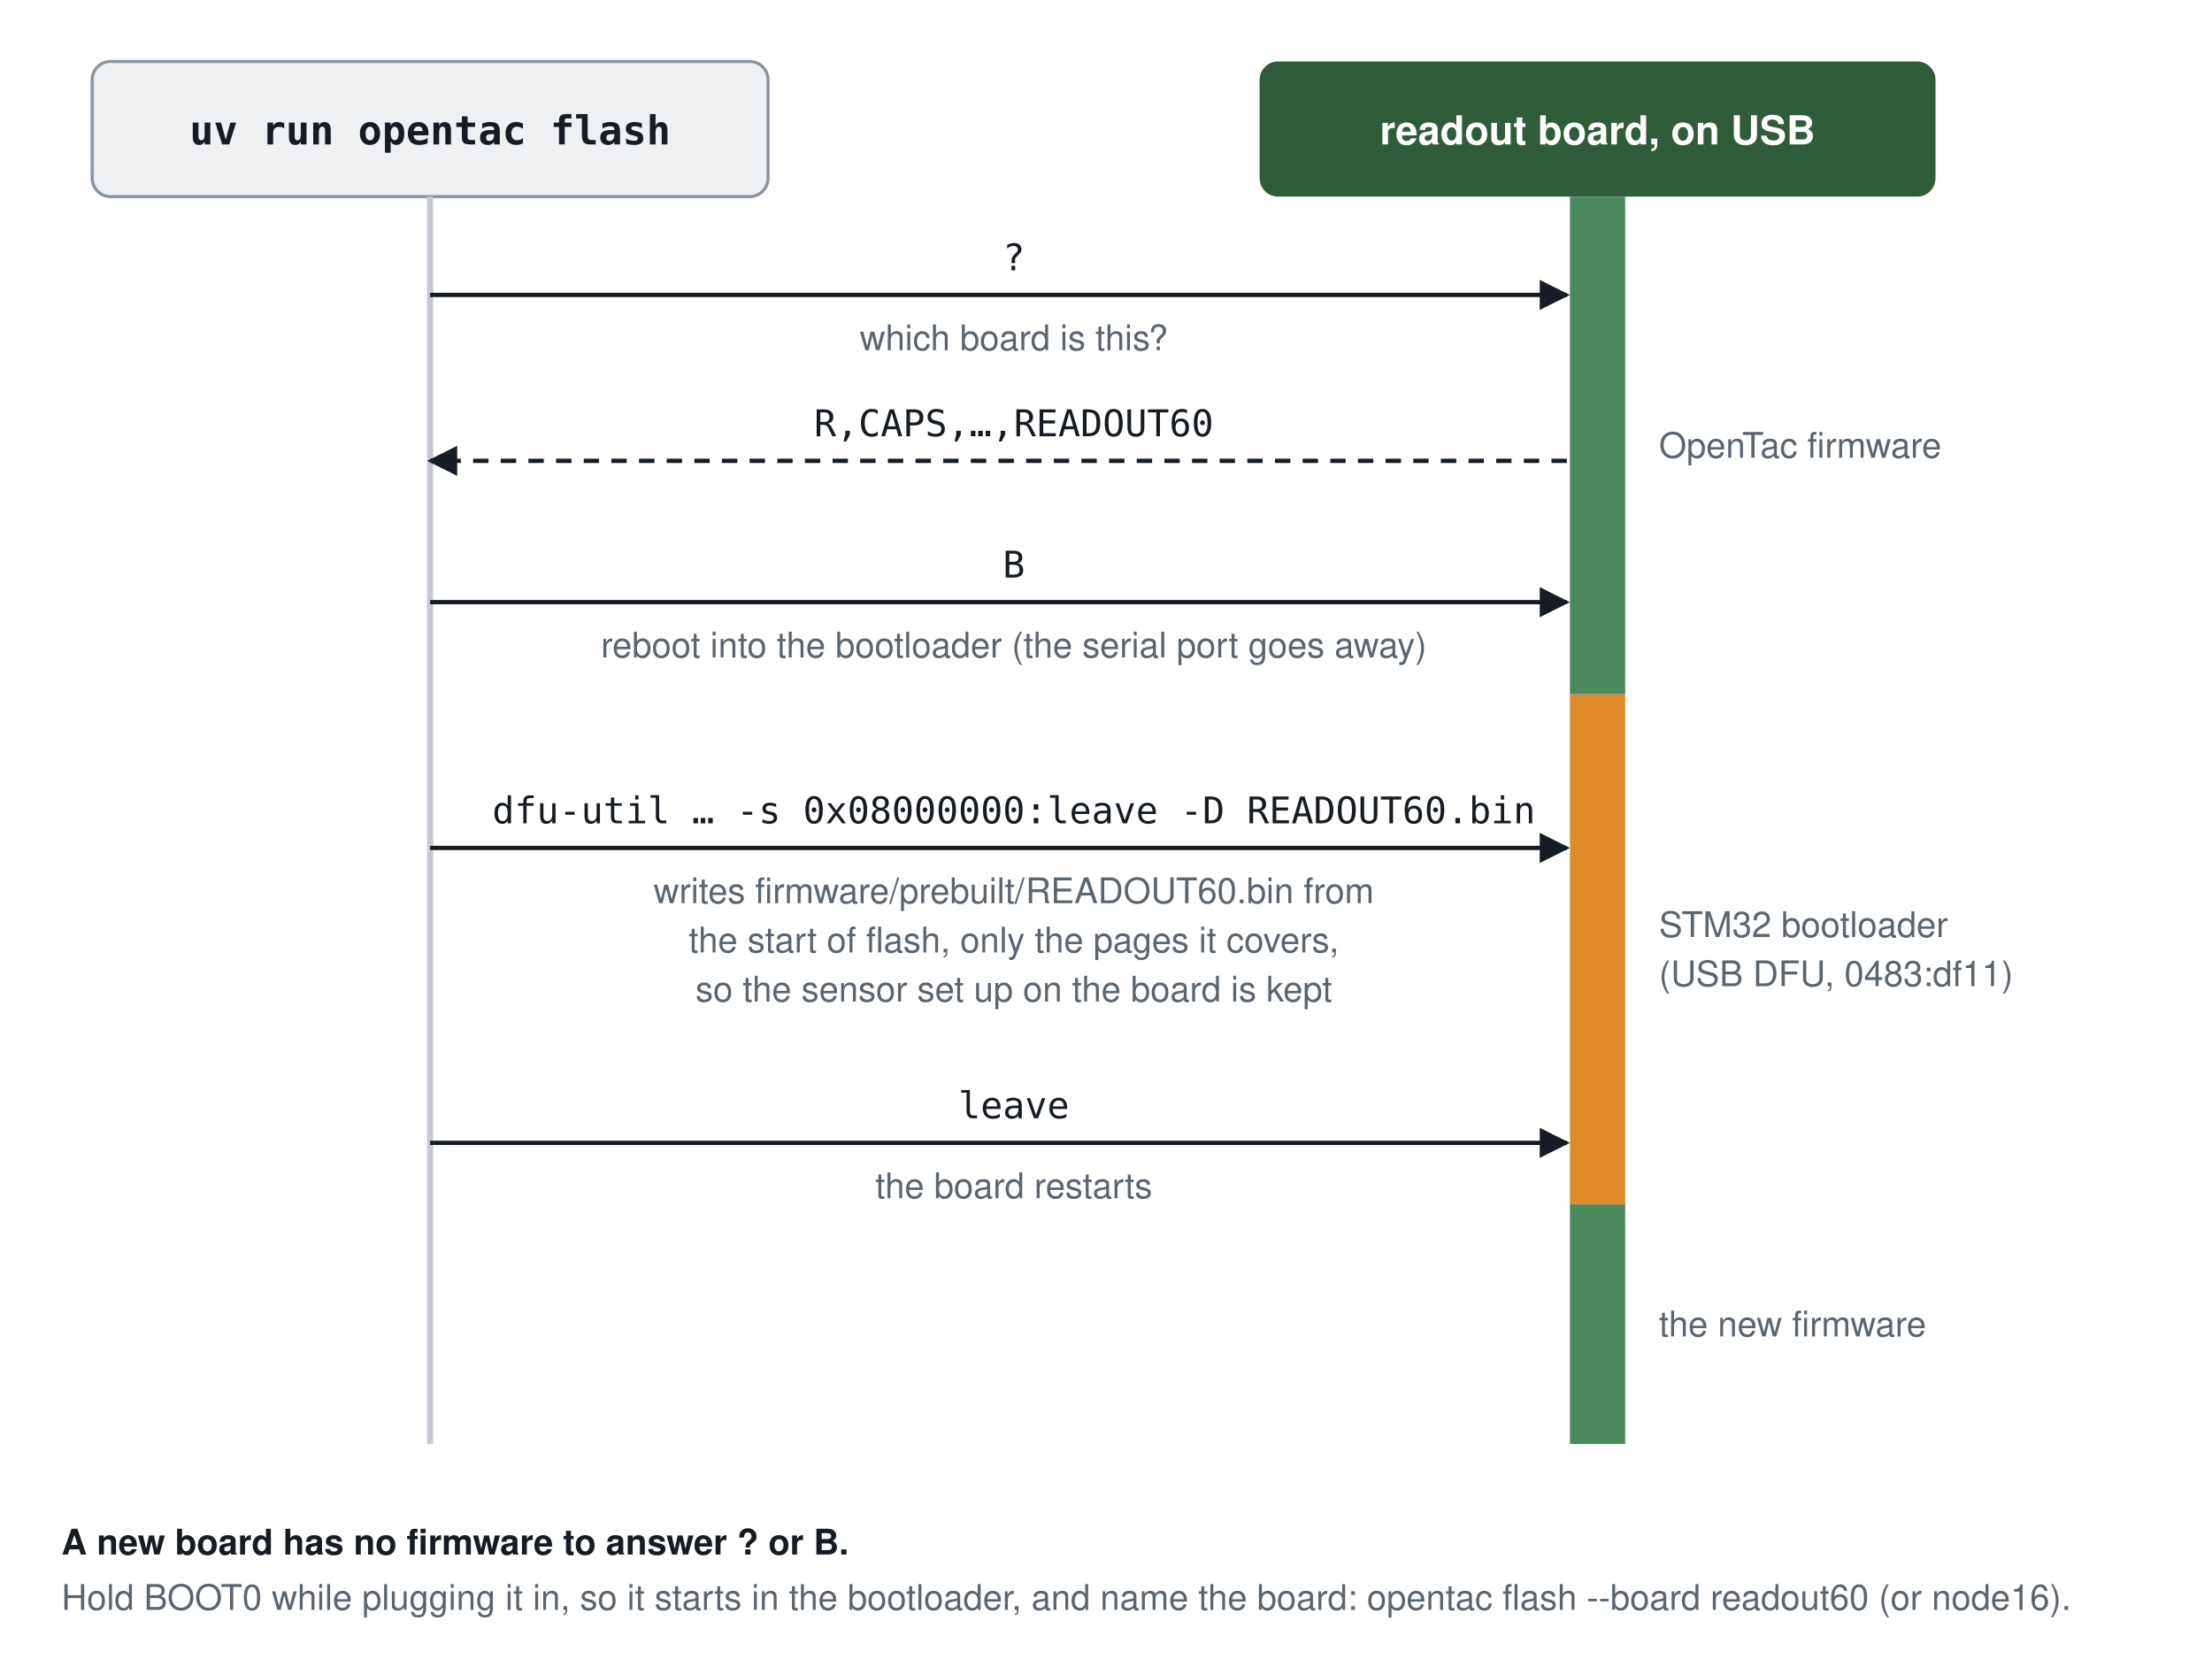
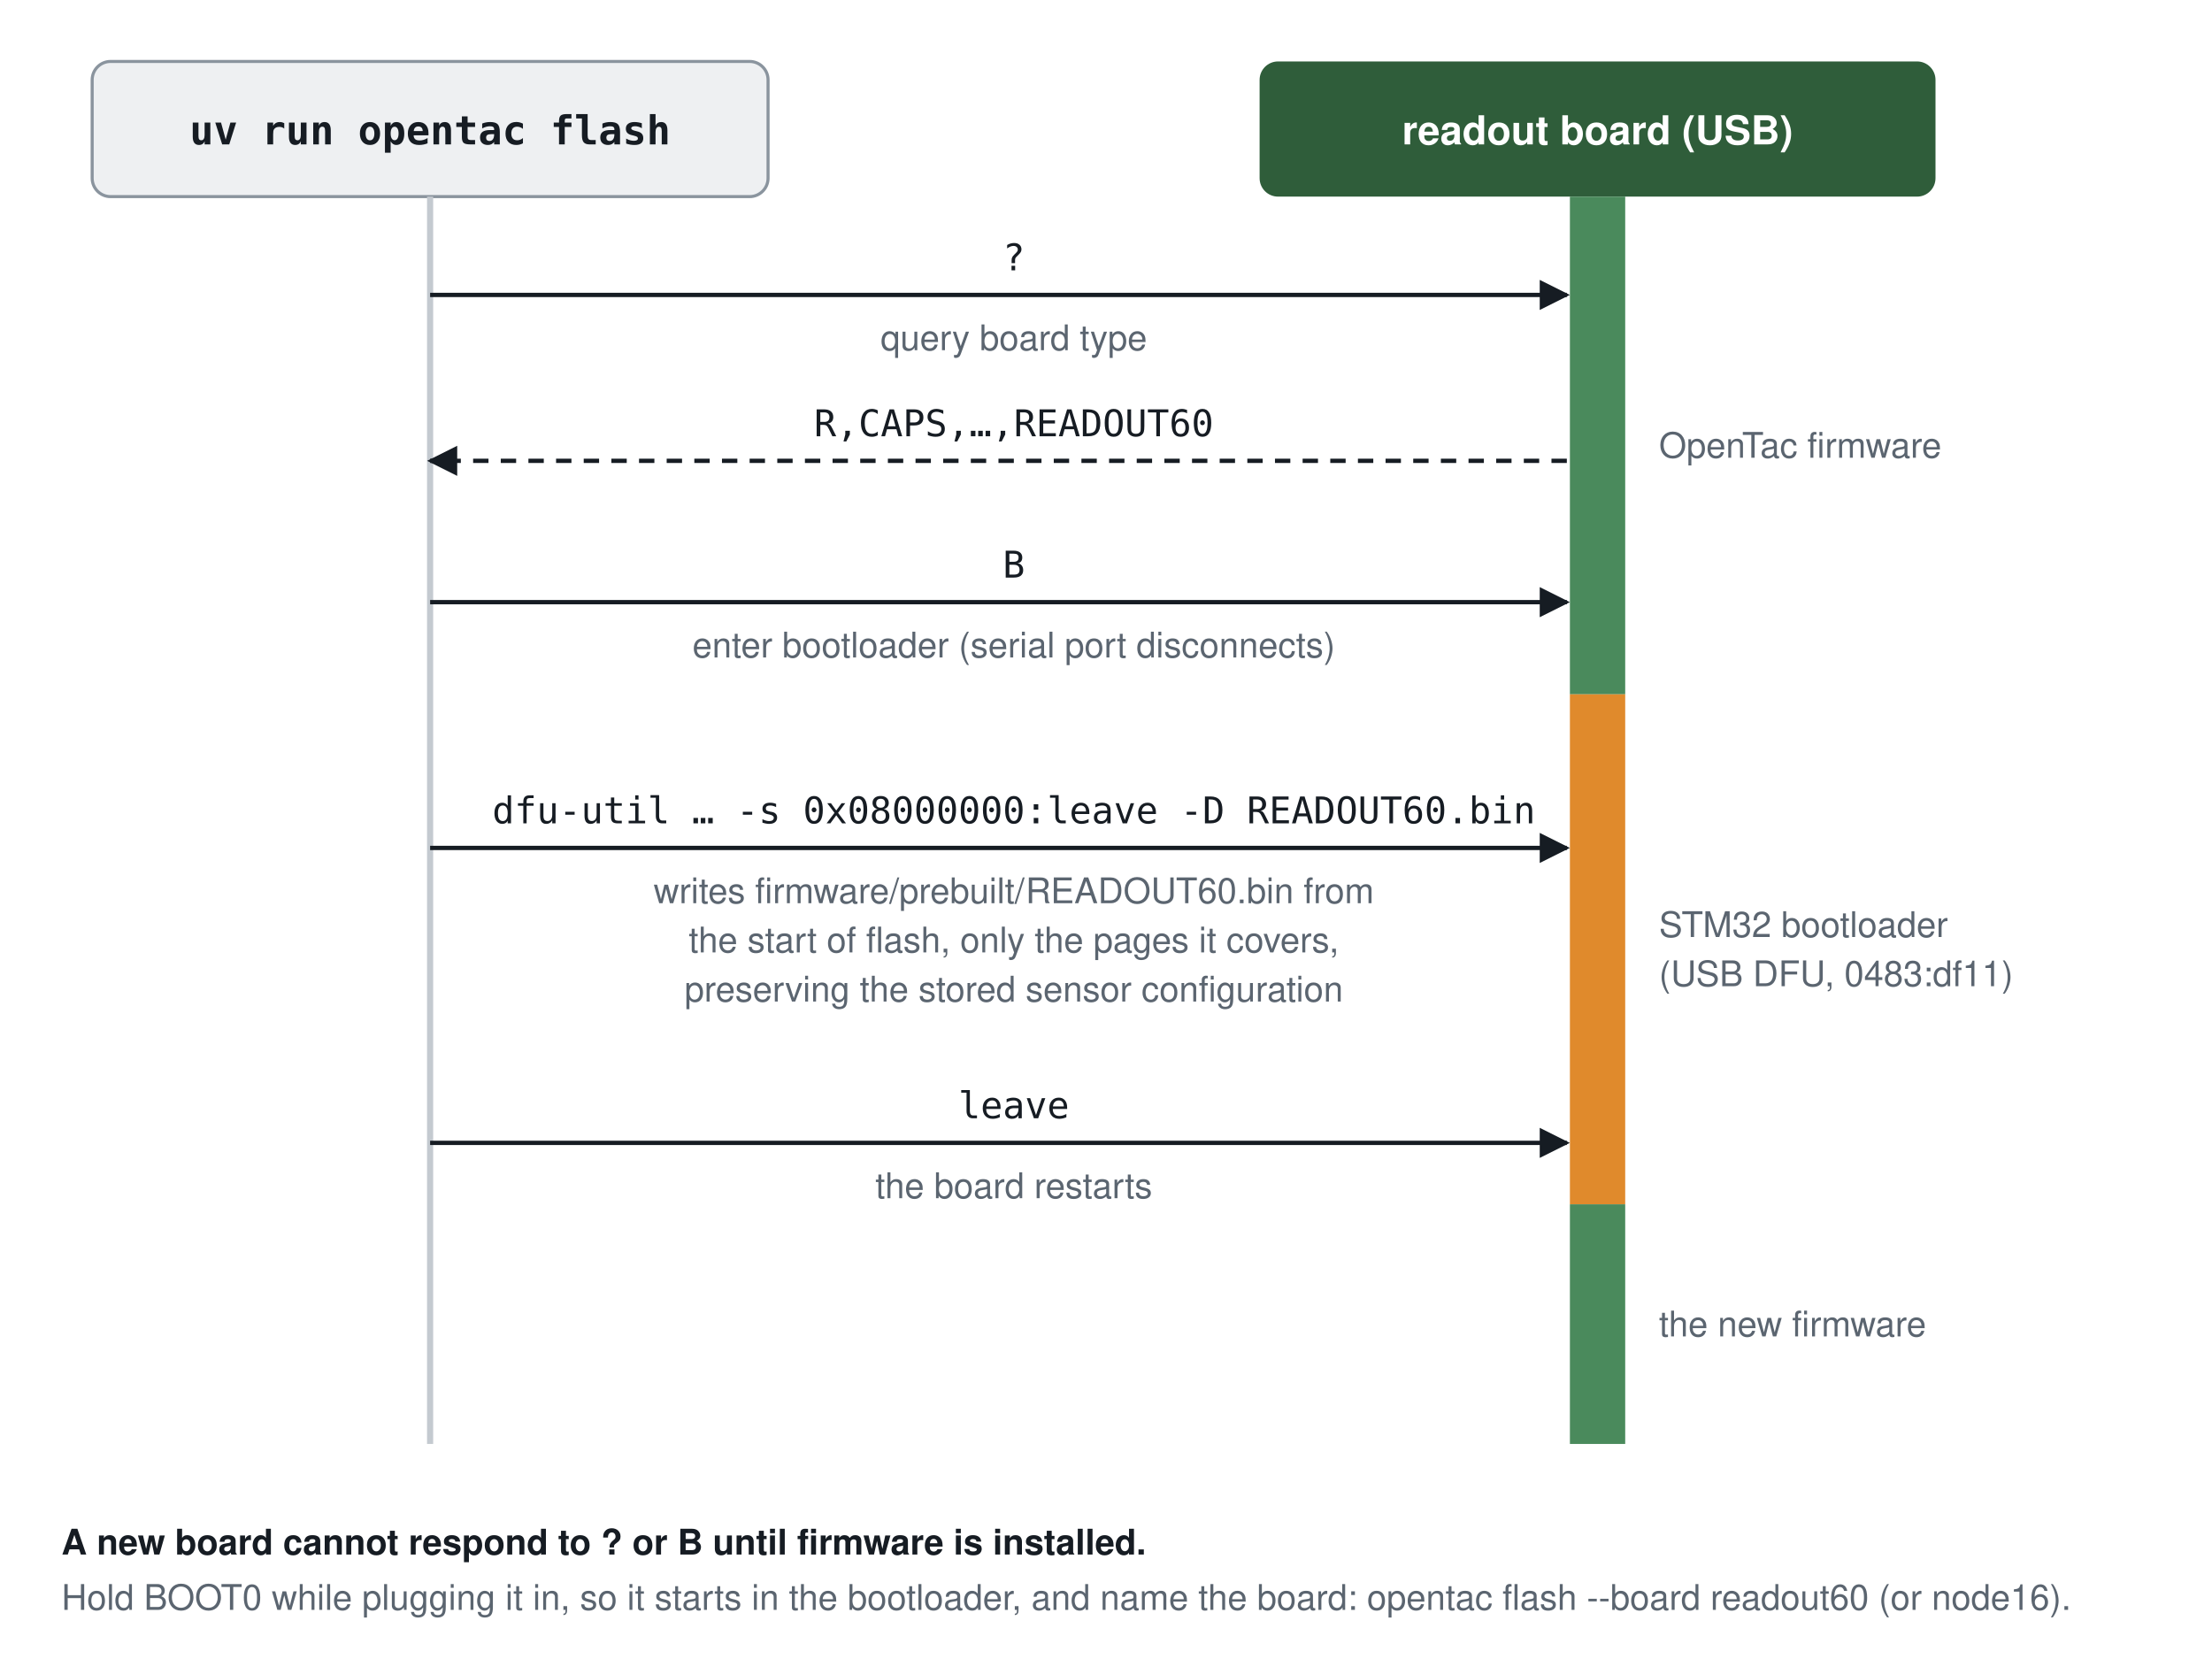
<svg xmlns="http://www.w3.org/2000/svg" viewBox="0 0 720 540" width="720" height="540" font-family="IBM Plex Sans, Helvetica, Arial, sans-serif">
  <style>
text { font-family: IBM Plex Sans, Helvetica, Arial, sans-serif; fill: #161c23; font-size: 13px; }
.m { fill: #5b6570; font-size: 12px; } .b { font-weight: 600; }
.s { font-size: 11.5px; } .mid { text-anchor: middle; } .end { text-anchor: end; }
.code { font-family: IBM Plex Mono, Menlo, monospace; font-size: 12px; }
.lead { stroke: #5b6570; stroke-width: 1; fill: none; }
</style>
  <rect width="100%" height="100%" fill="white" />
  <defs>
    <marker id="ah" viewBox="0 0 10 10" refX="9" refY="5" markerWidth="7" markerHeight="7" orient="auto-start-reverse">
      <path d="M0,0 L10,5 L0,10 z" fill="#161c23" />
    </marker>
    <marker id="am" viewBox="0 0 10 10" refX="9" refY="5" markerWidth="6" markerHeight="6" orient="auto-start-reverse">
      <path d="M0,0 L10,5 L0,10 z" fill="#5b6570" />
    </marker>
  </defs>
  <rect x="30" y="20" width="220" height="44" rx="6" fill="#eef0f2" stroke="#8a949e" />
  <text x="140" y="47" class="mid b code" style="font-size:13px">uv run opentac flash</text>
  <rect x="410" y="20" width="220" height="44" rx="6" fill="#2f5d3a" />
-   <text x="520" y="47" class="mid b" style="fill:#fff">readout board, on USB</text>
+   <text x="520" y="47" class="mid b" style="fill:#fff">readout board (USB)</text>
  <line x1="140" y1="64" x2="140" y2="470" stroke="#c4cad0" stroke-width="2" />
  <rect x="511" y="64" width="18" height="162" fill="#4a8a5c" />
  <text x="540" y="149.0" class="s m">OpenTac firmware</text>
  <rect x="511" y="226" width="18" height="166" fill="#e08a2c" />
  <text x="540" y="305.0" class="s m">STM32 bootloader</text>
  <text x="540" y="321.0" class="s m">(USB DFU, 0483:df11)</text>
  <rect x="511" y="392" width="18" height="78" fill="#4a8a5c" />
  <text x="540" y="435.0" class="s m">the new firmware</text>
  <line x1="140" y1="96" x2="510" y2="96" stroke="#161c23" stroke-width="1.4" marker-end="url(#ah)" />
  <text x="330.0" y="88" class="mid code">?</text>
-   <text x="330.0" y="114" class="mid s m">which board is this?</text>
+   <text x="330.0" y="114" class="mid s m">query board type</text>
  <line x1="510" y1="150" x2="140" y2="150" stroke="#161c23" stroke-width="1.4" stroke-dasharray="5 4" marker-end="url(#ah)" />
  <text x="330.0" y="142" class="mid code">R,CAPS,…,READOUT60</text>
  <line x1="140" y1="196" x2="510" y2="196" stroke="#161c23" stroke-width="1.4" marker-end="url(#ah)" />
  <text x="330.0" y="188" class="mid code">B</text>
-   <text x="330.0" y="214" class="mid s m">reboot into the bootloader (the serial port goes away)</text>
+   <text x="330.0" y="214" class="mid s m">enter bootloader (serial port disconnects)</text>
  <line x1="140" y1="276" x2="510" y2="276" stroke="#161c23" stroke-width="1.4" marker-end="url(#ah)" />
  <text x="330.0" y="268" class="mid code">dfu-util … -s 0x08000000:leave -D READOUT60.bin</text>
  <text x="330.0" y="294" class="mid s m">writes firmware/prebuilt/READOUT60.bin from</text>
  <text x="330.0" y="310" class="mid s m">the start of flash, only the pages it covers,</text>
-   <text x="330.0" y="326" class="mid s m">so the sensor set up on the board is kept</text>
+   <text x="330.0" y="326" class="mid s m">preserving the stored sensor configuration</text>
  <line x1="140" y1="372" x2="510" y2="372" stroke="#161c23" stroke-width="1.4" marker-end="url(#ah)" />
  <text x="330.0" y="364" class="mid code">leave</text>
  <text x="330.0" y="390" class="mid s m">the board restarts</text>
-   <text x="20" y="506" class="s b">A new board has no firmware to answer ? or B.</text>
+   <text x="20" y="506" class="s b">A new board cannot respond to ? or B until firmware is installed.</text>
  <text x="20" y="524" class="s m">Hold BOOT0 while plugging it in, so it starts in the bootloader, and name the board: opentac flash --board readout60 (or node16).</text>
</svg>
